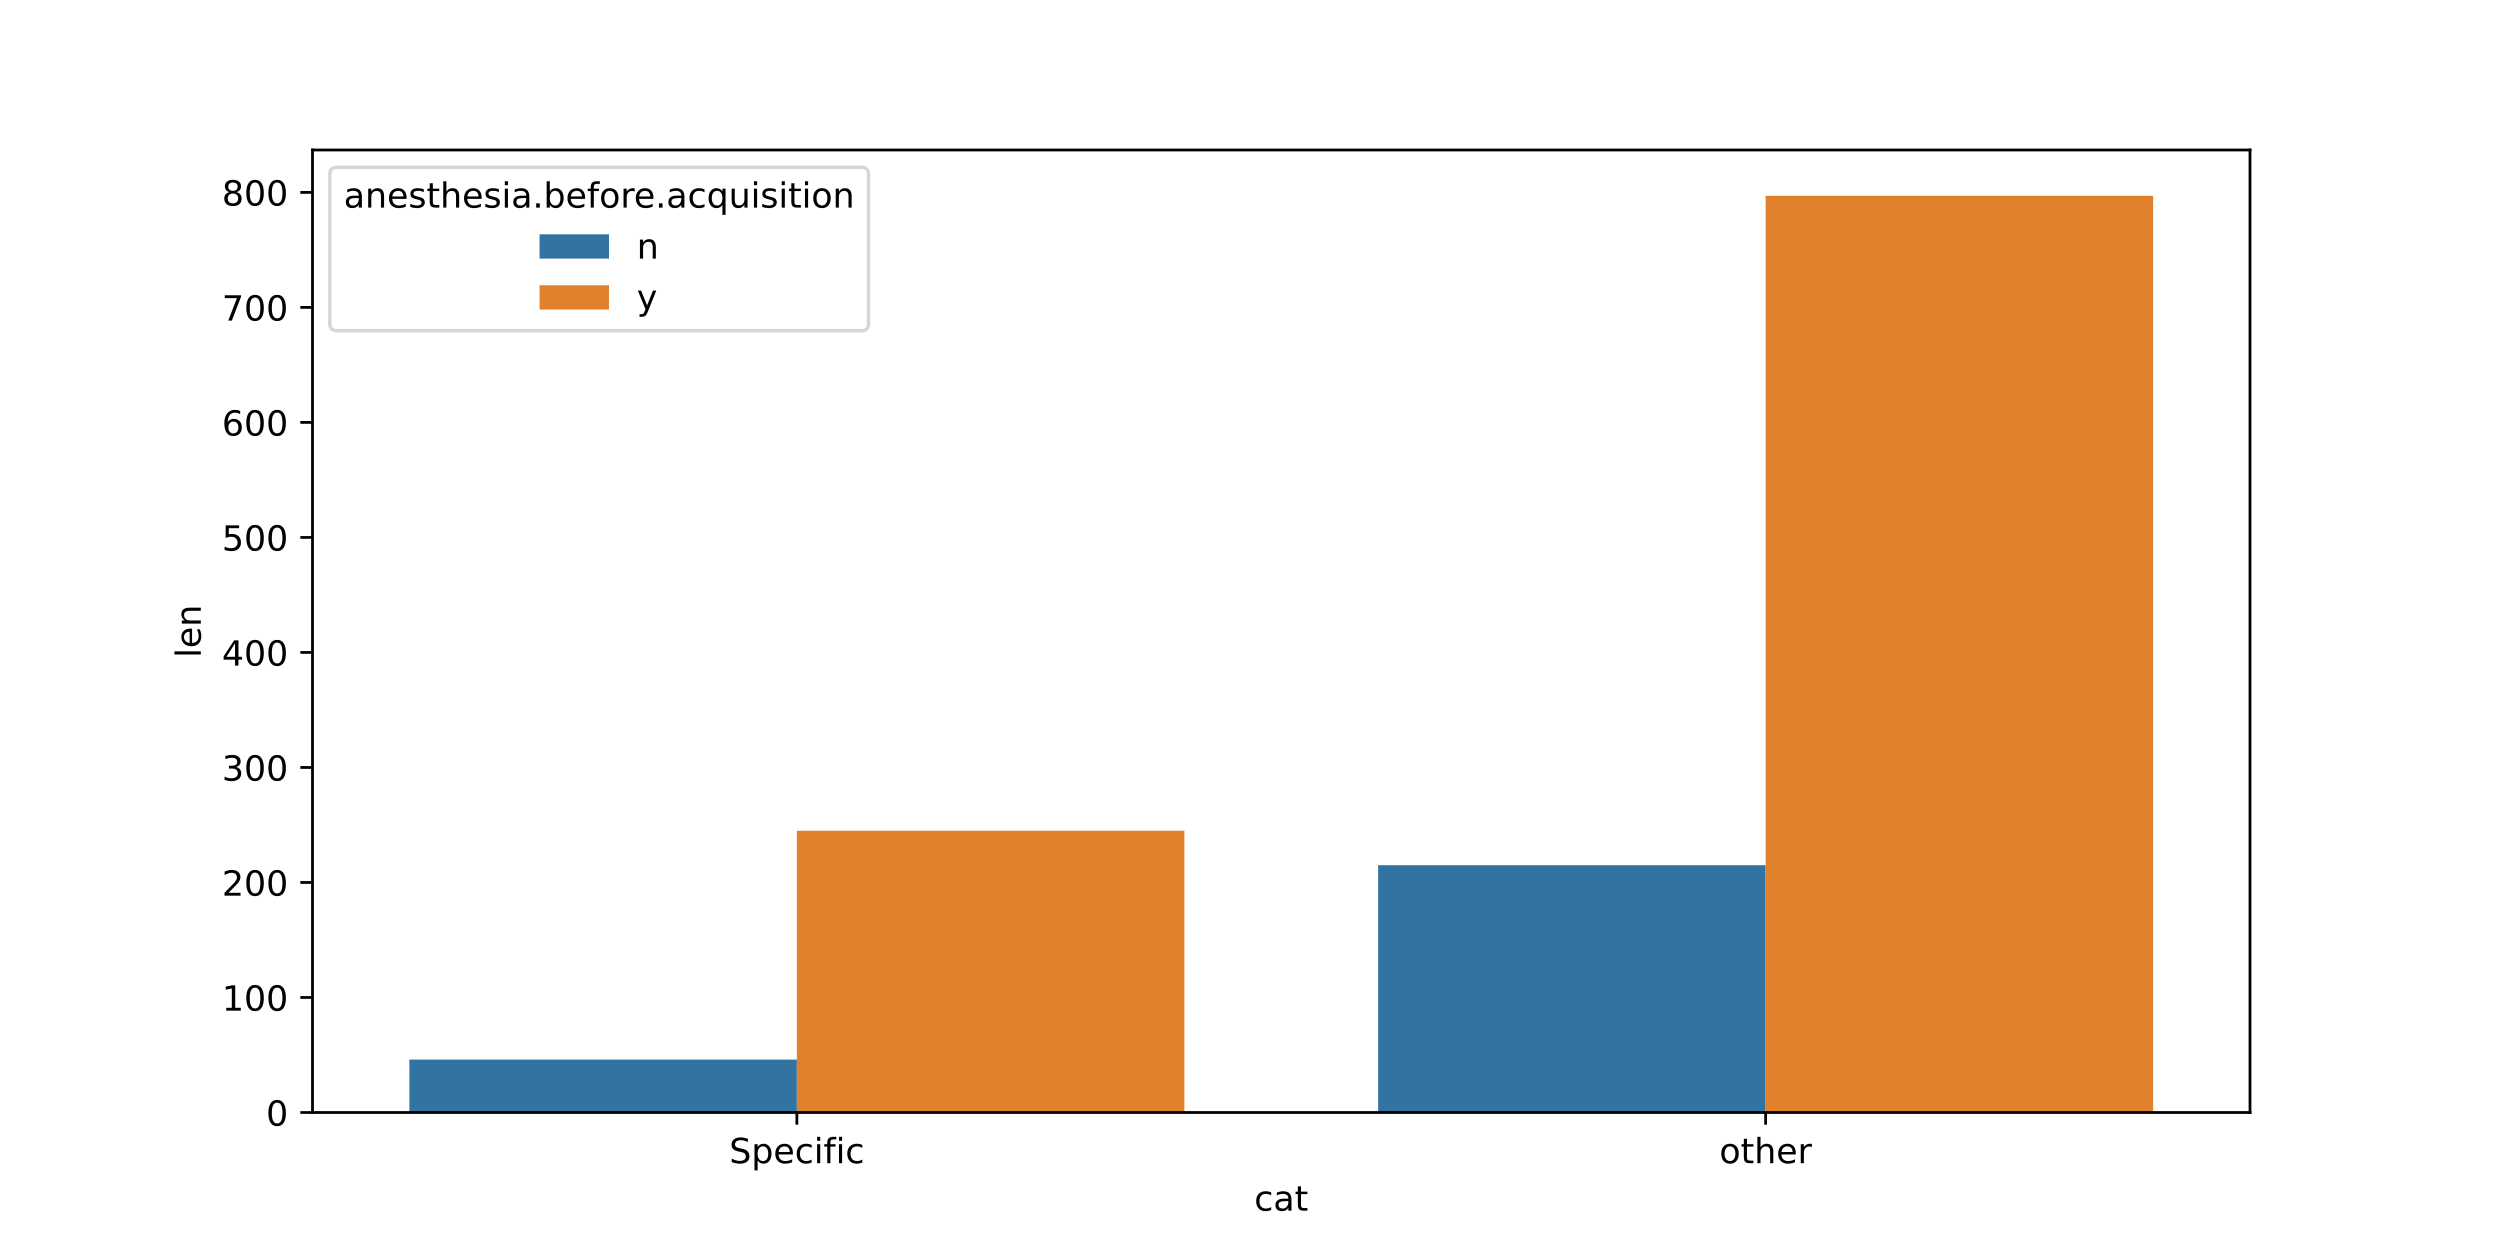
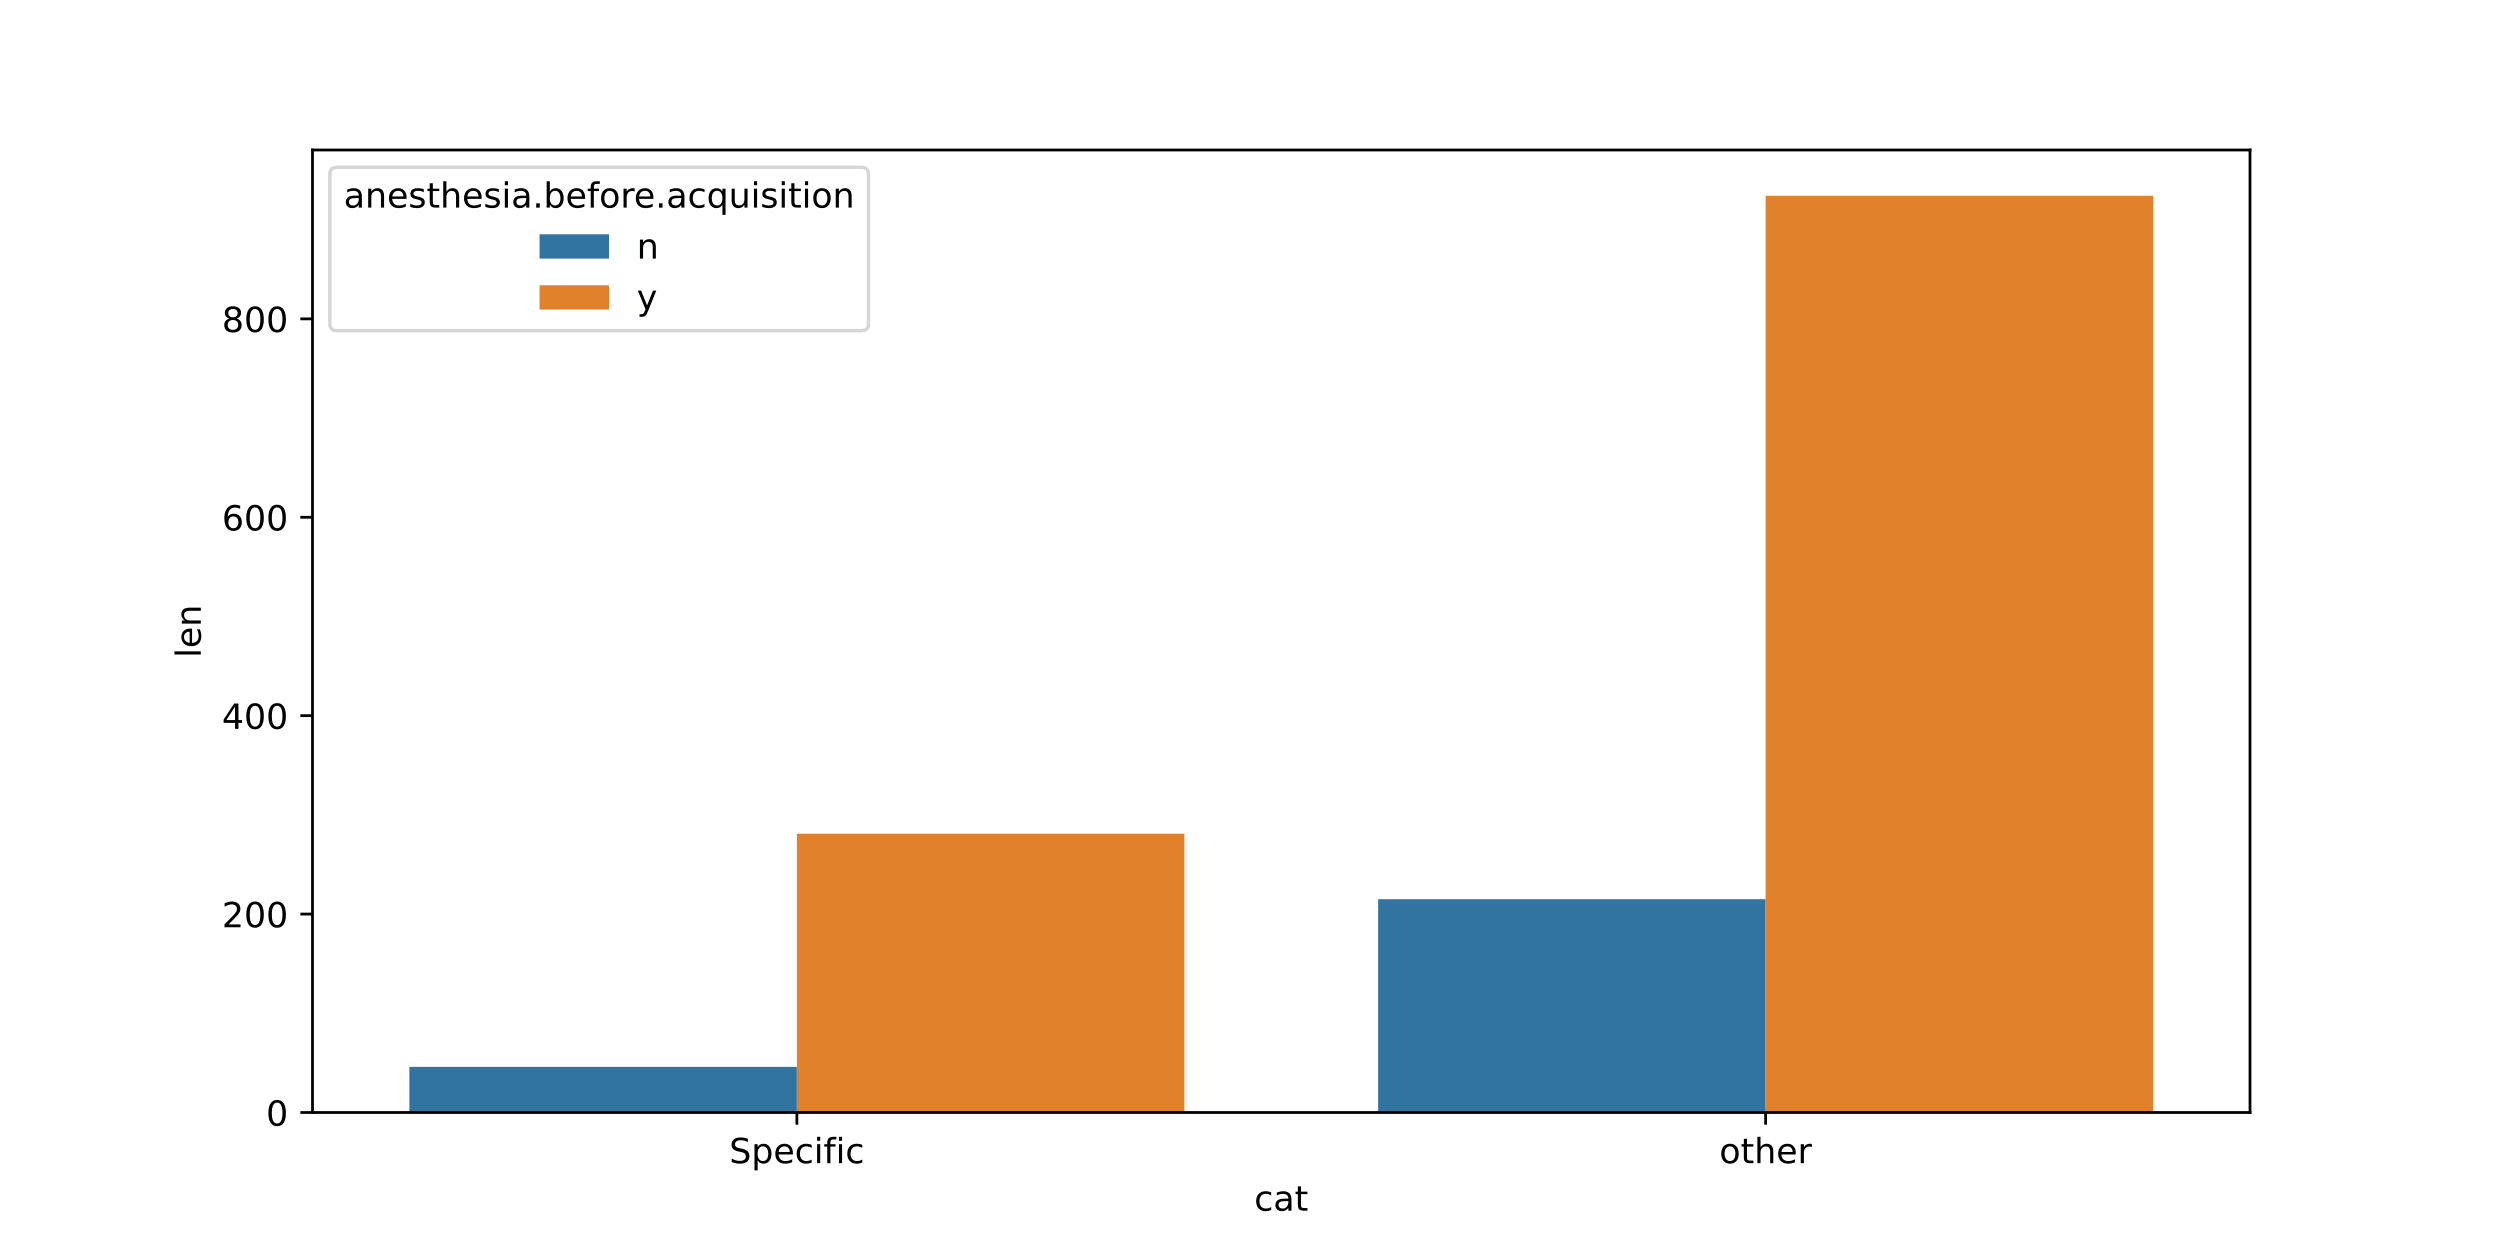
<svg xmlns="http://www.w3.org/2000/svg" xmlns:xlink="http://www.w3.org/1999/xlink" width="720pt" height="360pt" viewBox="0 0 720 360" version="1.1">
  <defs>
    <style type="text/css">*{stroke-linejoin: round; stroke-linecap: butt}</style>
  </defs>
  <g id="figure_1">
    <g id="patch_1">
      <path d="M 0 360  L 720 360  L 720 0  L 0 0  z " style="fill: #ffffff" />
    </g>
    <g id="axes_1">
      <g id="patch_2">
        <path d="M 90 320.4  L 648 320.4  L 648 43.2  L 90 43.2  z " style="fill: #ffffff" />
      </g>
      <g id="patch_3">
-         <path d="M 117.9 320.4  L 229.5 320.4  L 229.5 305.163  L 117.9 305.163  z " clip-path="url(#pf6d4601404)" style="fill: #3274a1" />
+         <path d="M 117.9 320.4  L 229.5 320.4  L 229.5 307.257  L 117.9 307.257  z " clip-path="url(#p7938cf33bb)" style="fill: #3274a1" />
      </g>
      <g id="patch_4">
-         <path d="M 396.9 320.4  L 508.5 320.4  L 508.5 249.183  L 396.9 249.183  z " clip-path="url(#pf6d4601404)" style="fill: #3274a1" />
+         <path d="M 396.9 320.4  L 508.5 320.4  L 508.5 258.971  L 396.9 258.971  z " clip-path="url(#p7938cf33bb)" style="fill: #3274a1" />
      </g>
      <g id="patch_5">
-         <path d="M 229.5 320.4  L 341.1 320.4  L 341.1 239.246  L 229.5 239.246  z " clip-path="url(#pf6d4601404)" style="fill: #e1812c" />
+         <path d="M 229.5 320.4  L 341.1 320.4  L 341.1 240.114  L 229.5 240.114  z " clip-path="url(#p7938cf33bb)" style="fill: #e1812c" />
      </g>
      <g id="patch_6">
-         <path d="M 508.5 320.4  L 620.1 320.4  L 620.1 56.4  L 508.5 56.4  z " clip-path="url(#pf6d4601404)" style="fill: #e1812c" />
+         <path d="M 508.5 320.4  L 620.1 320.4  L 620.1 56.4  L 508.5 56.4  z " clip-path="url(#p7938cf33bb)" style="fill: #e1812c" />
      </g>
      <g id="patch_7">
-         <path d="M 229.5 320.4  L 229.5 320.4  L 229.5 320.4  L 229.5 320.4  z " clip-path="url(#pf6d4601404)" style="fill: #3274a1" />
+         <path d="M 229.5 320.4  L 229.5 320.4  L 229.5 320.4  L 229.5 320.4  z " clip-path="url(#p7938cf33bb)" style="fill: #3274a1" />
      </g>
      <g id="patch_8">
-         <path d="M 229.5 320.4  L 229.5 320.4  L 229.5 320.4  L 229.5 320.4  z " clip-path="url(#pf6d4601404)" style="fill: #e1812c" />
+         <path d="M 229.5 320.4  L 229.5 320.4  L 229.5 320.4  L 229.5 320.4  z " clip-path="url(#p7938cf33bb)" style="fill: #e1812c" />
      </g>
      <g id="matplotlib.axis_1">
        <g id="xtick_1">
          <g id="line2d_1">
            <defs>
-               <path id="m22f6f69da4" d="M 0 0  L 0 3.5  " style="stroke: #000000; stroke-width: 0.8" />
-             </defs>
-             <g>
-               <use xlink:href="#m22f6f69da4" x="229.5" y="320.4" style="stroke: #000000; stroke-width: 0.8" />
+               <path id="me768aab9b3" d="M 0 0  L 0 3.5  " style="stroke: #000000; stroke-width: 0.8" />
+             </defs>
+             <g>
+               <use xlink:href="#me768aab9b3" x="229.5" y="320.4" style="stroke: #000000; stroke-width: 0.8" />
            </g>
          </g>
          <g id="text_1">
            <g transform="translate(210.0383 334.9984) scale(0.1 -0.1)">
              <defs>
                <path id="DejaVuSans-53" d="M 3425 4513  L 3425 3897  Q 3066 4069 2747 4153  Q 2428 4238 2131 4238  Q 1616 4238 1336 4038  Q 1056 3838 1056 3469  Q 1056 3159 1242 3001  Q 1428 2844 1947 2747  L 2328 2669  Q 3034 2534 3370 2195  Q 3706 1856 3706 1288  Q 3706 609 3251 259  Q 2797 -91 1919 -91  Q 1588 -91 1214 -16  Q 841 59 441 206  L 441 856  Q 825 641 1194 531  Q 1563 422 1919 422  Q 2459 422 2753 634  Q 3047 847 3047 1241  Q 3047 1584 2836 1778  Q 2625 1972 2144 2069  L 1759 2144  Q 1053 2284 737 2584  Q 422 2884 422 3419  Q 422 4038 858 4394  Q 1294 4750 2059 4750  Q 2388 4750 2728 4690  Q 3069 4631 3425 4513  z " transform="scale(0.015625)" />
                <path id="DejaVuSans-70" d="M 1159 525  L 1159 -1331  L 581 -1331  L 581 3500  L 1159 3500  L 1159 2969  Q 1341 3281 1617 3432  Q 1894 3584 2278 3584  Q 2916 3584 3314 3078  Q 3713 2572 3713 1747  Q 3713 922 3314 415  Q 2916 -91 2278 -91  Q 1894 -91 1617 61  Q 1341 213 1159 525  z M 3116 1747  Q 3116 2381 2855 2742  Q 2594 3103 2138 3103  Q 1681 3103 1420 2742  Q 1159 2381 1159 1747  Q 1159 1113 1420 752  Q 1681 391 2138 391  Q 2594 391 2855 752  Q 3116 1113 3116 1747  z " transform="scale(0.015625)" />
                <path id="DejaVuSans-65" d="M 3597 1894  L 3597 1613  L 953 1613  Q 991 1019 1311 708  Q 1631 397 2203 397  Q 2534 397 2845 478  Q 3156 559 3463 722  L 3463 178  Q 3153 47 2828 -22  Q 2503 -91 2169 -91  Q 1331 -91 842 396  Q 353 884 353 1716  Q 353 2575 817 3079  Q 1281 3584 2069 3584  Q 2775 3584 3186 3129  Q 3597 2675 3597 1894  z M 3022 2063  Q 3016 2534 2758 2815  Q 2500 3097 2075 3097  Q 1594 3097 1305 2825  Q 1016 2553 972 2059  L 3022 2063  z " transform="scale(0.015625)" />
                <path id="DejaVuSans-63" d="M 3122 3366  L 3122 2828  Q 2878 2963 2633 3030  Q 2388 3097 2138 3097  Q 1578 3097 1268 2742  Q 959 2388 959 1747  Q 959 1106 1268 751  Q 1578 397 2138 397  Q 2388 397 2633 464  Q 2878 531 3122 666  L 3122 134  Q 2881 22 2623 -34  Q 2366 -91 2075 -91  Q 1284 -91 818 406  Q 353 903 353 1747  Q 353 2603 823 3093  Q 1294 3584 2113 3584  Q 2378 3584 2631 3529  Q 2884 3475 3122 3366  z " transform="scale(0.015625)" />
                <path id="DejaVuSans-69" d="M 603 3500  L 1178 3500  L 1178 0  L 603 0  L 603 3500  z M 603 4863  L 1178 4863  L 1178 4134  L 603 4134  L 603 4863  z " transform="scale(0.015625)" />
                <path id="DejaVuSans-66" d="M 2375 4863  L 2375 4384  L 1825 4384  Q 1516 4384 1395 4259  Q 1275 4134 1275 3809  L 1275 3500  L 2222 3500  L 2222 3053  L 1275 3053  L 1275 0  L 697 0  L 697 3053  L 147 3053  L 147 3500  L 697 3500  L 697 3744  Q 697 4328 969 4595  Q 1241 4863 1831 4863  L 2375 4863  z " transform="scale(0.015625)" />
              </defs>
              <use xlink:href="#DejaVuSans-53" />
              <use xlink:href="#DejaVuSans-70" transform="translate(63.47656 0)" />
              <use xlink:href="#DejaVuSans-65" transform="translate(126.9531 0)" />
              <use xlink:href="#DejaVuSans-63" transform="translate(188.4766 0)" />
              <use xlink:href="#DejaVuSans-69" transform="translate(243.457 0)" />
              <use xlink:href="#DejaVuSans-66" transform="translate(271.2402 0)" />
              <use xlink:href="#DejaVuSans-69" transform="translate(306.4453 0)" />
              <use xlink:href="#DejaVuSans-63" transform="translate(334.2285 0)" />
            </g>
          </g>
        </g>
        <g id="xtick_2">
          <g id="line2d_2">
            <g>
-               <use xlink:href="#m22f6f69da4" x="508.5" y="320.4" style="stroke: #000000; stroke-width: 0.8" />
+               <use xlink:href="#me768aab9b3" x="508.5" y="320.4" style="stroke: #000000; stroke-width: 0.8" />
            </g>
          </g>
          <g id="text_2">
            <g transform="translate(495.1797 334.9984) scale(0.1 -0.1)">
              <defs>
                <path id="DejaVuSans-6f" d="M 1959 3097  Q 1497 3097 1228 2736  Q 959 2375 959 1747  Q 959 1119 1226 758  Q 1494 397 1959 397  Q 2419 397 2687 759  Q 2956 1122 2956 1747  Q 2956 2369 2687 2733  Q 2419 3097 1959 3097  z M 1959 3584  Q 2709 3584 3137 3096  Q 3566 2609 3566 1747  Q 3566 888 3137 398  Q 2709 -91 1959 -91  Q 1206 -91 779 398  Q 353 888 353 1747  Q 353 2609 779 3096  Q 1206 3584 1959 3584  z " transform="scale(0.015625)" />
                <path id="DejaVuSans-74" d="M 1172 4494  L 1172 3500  L 2356 3500  L 2356 3053  L 1172 3053  L 1172 1153  Q 1172 725 1289 603  Q 1406 481 1766 481  L 2356 481  L 2356 0  L 1766 0  Q 1100 0 847 248  Q 594 497 594 1153  L 594 3053  L 172 3053  L 172 3500  L 594 3500  L 594 4494  L 1172 4494  z " transform="scale(0.015625)" />
                <path id="DejaVuSans-68" d="M 3513 2113  L 3513 0  L 2938 0  L 2938 2094  Q 2938 2591 2744 2837  Q 2550 3084 2163 3084  Q 1697 3084 1428 2787  Q 1159 2491 1159 1978  L 1159 0  L 581 0  L 581 4863  L 1159 4863  L 1159 2956  Q 1366 3272 1645 3428  Q 1925 3584 2291 3584  Q 2894 3584 3203 3211  Q 3513 2838 3513 2113  z " transform="scale(0.015625)" />
                <path id="DejaVuSans-72" d="M 2631 2963  Q 2534 3019 2420 3045  Q 2306 3072 2169 3072  Q 1681 3072 1420 2755  Q 1159 2438 1159 1844  L 1159 0  L 581 0  L 581 3500  L 1159 3500  L 1159 2956  Q 1341 3275 1631 3429  Q 1922 3584 2338 3584  Q 2397 3584 2469 3576  Q 2541 3569 2628 3553  L 2631 2963  z " transform="scale(0.015625)" />
              </defs>
              <use xlink:href="#DejaVuSans-6f" />
              <use xlink:href="#DejaVuSans-74" transform="translate(61.18164 0)" />
              <use xlink:href="#DejaVuSans-68" transform="translate(100.3906 0)" />
              <use xlink:href="#DejaVuSans-65" transform="translate(163.7695 0)" />
              <use xlink:href="#DejaVuSans-72" transform="translate(225.293 0)" />
            </g>
          </g>
        </g>
        <g id="text_3">
          <g transform="translate(361.2266 348.6766) scale(0.1 -0.1)">
            <defs>
              <path id="DejaVuSans-61" d="M 2194 1759  Q 1497 1759 1228 1600  Q 959 1441 959 1056  Q 959 750 1161 570  Q 1363 391 1709 391  Q 2188 391 2477 730  Q 2766 1069 2766 1631  L 2766 1759  L 2194 1759  z M 3341 1997  L 3341 0  L 2766 0  L 2766 531  Q 2569 213 2275 61  Q 1981 -91 1556 -91  Q 1019 -91 701 211  Q 384 513 384 1019  Q 384 1609 779 1909  Q 1175 2209 1959 2209  L 2766 2209  L 2766 2266  Q 2766 2663 2505 2880  Q 2244 3097 1772 3097  Q 1472 3097 1187 3025  Q 903 2953 641 2809  L 641 3341  Q 956 3463 1253 3523  Q 1550 3584 1831 3584  Q 2591 3584 2966 3190  Q 3341 2797 3341 1997  z " transform="scale(0.015625)" />
            </defs>
            <use xlink:href="#DejaVuSans-63" />
            <use xlink:href="#DejaVuSans-61" transform="translate(54.98047 0)" />
            <use xlink:href="#DejaVuSans-74" transform="translate(116.2598 0)" />
          </g>
        </g>
      </g>
      <g id="matplotlib.axis_2">
        <g id="ytick_1">
          <g id="line2d_3">
            <defs>
-               <path id="m4b4b2f0c80" d="M 0 0  L -3.5 0  " style="stroke: #000000; stroke-width: 0.8" />
-             </defs>
-             <g>
-               <use xlink:href="#m4b4b2f0c80" x="90" y="320.4" style="stroke: #000000; stroke-width: 0.8" />
+               <path id="m149a100a00" d="M 0 0  L -3.5 0  " style="stroke: #000000; stroke-width: 0.8" />
+             </defs>
+             <g>
+               <use xlink:href="#m149a100a00" x="90" y="320.4" style="stroke: #000000; stroke-width: 0.8" />
            </g>
          </g>
          <g id="text_4">
            <g transform="translate(76.6375 324.1992) scale(0.1 -0.1)">
              <defs>
                <path id="DejaVuSans-30" d="M 2034 4250  Q 1547 4250 1301 3770  Q 1056 3291 1056 2328  Q 1056 1369 1301 889  Q 1547 409 2034 409  Q 2525 409 2770 889  Q 3016 1369 3016 2328  Q 3016 3291 2770 3770  Q 2525 4250 2034 4250  z M 2034 4750  Q 2819 4750 3233 4129  Q 3647 3509 3647 2328  Q 3647 1150 3233 529  Q 2819 -91 2034 -91  Q 1250 -91 836 529  Q 422 1150 422 2328  Q 422 3509 836 4129  Q 1250 4750 2034 4750  z " transform="scale(0.015625)" />
              </defs>
              <use xlink:href="#DejaVuSans-30" />
            </g>
          </g>
        </g>
        <g id="ytick_2">
          <g id="line2d_4">
            <g>
-               <use xlink:href="#m4b4b2f0c80" x="90" y="287.276" style="stroke: #000000; stroke-width: 0.8" />
+               <use xlink:href="#m149a100a00" x="90" y="263.257" style="stroke: #000000; stroke-width: 0.8" />
            </g>
          </g>
          <g id="text_5">
-             <g transform="translate(63.9125 291.075) scale(0.1 -0.1)">
-               <defs>
-                 <path id="DejaVuSans-31" d="M 794 531  L 1825 531  L 1825 4091  L 703 3866  L 703 4441  L 1819 4666  L 2450 4666  L 2450 531  L 3481 531  L 3481 0  L 794 0  L 794 531  z " transform="scale(0.015625)" />
-               </defs>
-               <use xlink:href="#DejaVuSans-31" />
+             <g transform="translate(63.9125 267.0564) scale(0.1 -0.1)">
+               <defs>
+                 <path id="DejaVuSans-32" d="M 1228 531  L 3431 531  L 3431 0  L 469 0  L 469 531  Q 828 903 1448 1529  Q 2069 2156 2228 2338  Q 2531 2678 2651 2914  Q 2772 3150 2772 3378  Q 2772 3750 2511 3984  Q 2250 4219 1831 4219  Q 1534 4219 1204 4116  Q 875 4013 500 3803  L 500 4441  Q 881 4594 1212 4672  Q 1544 4750 1819 4750  Q 2544 4750 2975 4387  Q 3406 4025 3406 3419  Q 3406 3131 3298 2873  Q 3191 2616 2906 2266  Q 2828 2175 2409 1742  Q 1991 1309 1228 531  z " transform="scale(0.015625)" />
+               </defs>
+               <use xlink:href="#DejaVuSans-32" />
              <use xlink:href="#DejaVuSans-30" transform="translate(63.62305 0)" />
              <use xlink:href="#DejaVuSans-30" transform="translate(127.2461 0)" />
            </g>
          </g>
        </g>
        <g id="ytick_3">
          <g id="line2d_5">
            <g>
-               <use xlink:href="#m4b4b2f0c80" x="90" y="254.152" style="stroke: #000000; stroke-width: 0.8" />
+               <use xlink:href="#m149a100a00" x="90" y="206.114" style="stroke: #000000; stroke-width: 0.8" />
            </g>
          </g>
          <g id="text_6">
-             <g transform="translate(63.9125 257.9508) scale(0.1 -0.1)">
-               <defs>
-                 <path id="DejaVuSans-32" d="M 1228 531  L 3431 531  L 3431 0  L 469 0  L 469 531  Q 828 903 1448 1529  Q 2069 2156 2228 2338  Q 2531 2678 2651 2914  Q 2772 3150 2772 3378  Q 2772 3750 2511 3984  Q 2250 4219 1831 4219  Q 1534 4219 1204 4116  Q 875 4013 500 3803  L 500 4441  Q 881 4594 1212 4672  Q 1544 4750 1819 4750  Q 2544 4750 2975 4387  Q 3406 4025 3406 3419  Q 3406 3131 3298 2873  Q 3191 2616 2906 2266  Q 2828 2175 2409 1742  Q 1991 1309 1228 531  z " transform="scale(0.015625)" />
-               </defs>
-               <use xlink:href="#DejaVuSans-32" />
+             <g transform="translate(63.9125 209.9135) scale(0.1 -0.1)">
+               <defs>
+                 <path id="DejaVuSans-34" d="M 2419 4116  L 825 1625  L 2419 1625  L 2419 4116  z M 2253 4666  L 3047 4666  L 3047 1625  L 3713 1625  L 3713 1100  L 3047 1100  L 3047 0  L 2419 0  L 2419 1100  L 313 1100  L 313 1709  L 2253 4666  z " transform="scale(0.015625)" />
+               </defs>
+               <use xlink:href="#DejaVuSans-34" />
              <use xlink:href="#DejaVuSans-30" transform="translate(63.62305 0)" />
              <use xlink:href="#DejaVuSans-30" transform="translate(127.2461 0)" />
            </g>
          </g>
        </g>
        <g id="ytick_4">
          <g id="line2d_6">
            <g>
-               <use xlink:href="#m4b4b2f0c80" x="90" y="221.027" style="stroke: #000000; stroke-width: 0.8" />
+               <use xlink:href="#m149a100a00" x="90" y="148.971" style="stroke: #000000; stroke-width: 0.8" />
            </g>
          </g>
          <g id="text_7">
-             <g transform="translate(63.9125 224.8266) scale(0.1 -0.1)">
-               <defs>
-                 <path id="DejaVuSans-33" d="M 2597 2516  Q 3050 2419 3304 2112  Q 3559 1806 3559 1356  Q 3559 666 3084 287  Q 2609 -91 1734 -91  Q 1441 -91 1130 -33  Q 819 25 488 141  L 488 750  Q 750 597 1062 519  Q 1375 441 1716 441  Q 2309 441 2620 675  Q 2931 909 2931 1356  Q 2931 1769 2642 2001  Q 2353 2234 1838 2234  L 1294 2234  L 1294 2753  L 1863 2753  Q 2328 2753 2575 2939  Q 2822 3125 2822 3475  Q 2822 3834 2567 4026  Q 2313 4219 1838 4219  Q 1578 4219 1281 4162  Q 984 4106 628 3988  L 628 4550  Q 988 4650 1302 4700  Q 1616 4750 1894 4750  Q 2613 4750 3031 4423  Q 3450 4097 3450 3541  Q 3450 3153 3228 2886  Q 3006 2619 2597 2516  z " transform="scale(0.015625)" />
-               </defs>
-               <use xlink:href="#DejaVuSans-33" />
+             <g transform="translate(63.9125 152.7706) scale(0.1 -0.1)">
+               <defs>
+                 <path id="DejaVuSans-36" d="M 2113 2584  Q 1688 2584 1439 2293  Q 1191 2003 1191 1497  Q 1191 994 1439 701  Q 1688 409 2113 409  Q 2538 409 2786 701  Q 3034 994 3034 1497  Q 3034 2003 2786 2293  Q 2538 2584 2113 2584  z M 3366 4563  L 3366 3988  Q 3128 4100 2886 4159  Q 2644 4219 2406 4219  Q 1781 4219 1451 3797  Q 1122 3375 1075 2522  Q 1259 2794 1537 2939  Q 1816 3084 2150 3084  Q 2853 3084 3261 2657  Q 3669 2231 3669 1497  Q 3669 778 3244 343  Q 2819 -91 2113 -91  Q 1303 -91 875 529  Q 447 1150 447 2328  Q 447 3434 972 4092  Q 1497 4750 2381 4750  Q 2619 4750 2861 4703  Q 3103 4656 3366 4563  z " transform="scale(0.015625)" />
+               </defs>
+               <use xlink:href="#DejaVuSans-36" />
              <use xlink:href="#DejaVuSans-30" transform="translate(63.62305 0)" />
              <use xlink:href="#DejaVuSans-30" transform="translate(127.2461 0)" />
            </g>
          </g>
        </g>
        <g id="ytick_5">
          <g id="line2d_7">
            <g>
-               <use xlink:href="#m4b4b2f0c80" x="90" y="187.903" style="stroke: #000000; stroke-width: 0.8" />
+               <use xlink:href="#m149a100a00" x="90" y="91.829" style="stroke: #000000; stroke-width: 0.8" />
            </g>
          </g>
          <g id="text_8">
-             <g transform="translate(63.9125 191.7024) scale(0.1 -0.1)">
-               <defs>
-                 <path id="DejaVuSans-34" d="M 2419 4116  L 825 1625  L 2419 1625  L 2419 4116  z M 2253 4666  L 3047 4666  L 3047 1625  L 3713 1625  L 3713 1100  L 3047 1100  L 3047 0  L 2419 0  L 2419 1100  L 313 1100  L 313 1709  L 2253 4666  z " transform="scale(0.015625)" />
-               </defs>
-               <use xlink:href="#DejaVuSans-34" />
-               <use xlink:href="#DejaVuSans-30" transform="translate(63.62305 0)" />
-               <use xlink:href="#DejaVuSans-30" transform="translate(127.2461 0)" />
-             </g>
-           </g>
-         </g>
-         <g id="ytick_6">
-           <g id="line2d_8">
-             <g>
-               <use xlink:href="#m4b4b2f0c80" x="90" y="154.779" style="stroke: #000000; stroke-width: 0.8" />
-             </g>
-           </g>
-           <g id="text_9">
-             <g transform="translate(63.9125 158.5781) scale(0.1 -0.1)">
-               <defs>
-                 <path id="DejaVuSans-35" d="M 691 4666  L 3169 4666  L 3169 4134  L 1269 4134  L 1269 2991  Q 1406 3038 1543 3061  Q 1681 3084 1819 3084  Q 2600 3084 3056 2656  Q 3513 2228 3513 1497  Q 3513 744 3044 326  Q 2575 -91 1722 -91  Q 1428 -91 1123 -41  Q 819 9 494 109  L 494 744  Q 775 591 1075 516  Q 1375 441 1709 441  Q 2250 441 2565 725  Q 2881 1009 2881 1497  Q 2881 1984 2565 2268  Q 2250 2553 1709 2553  Q 1456 2553 1204 2497  Q 953 2441 691 2322  L 691 4666  z " transform="scale(0.015625)" />
-               </defs>
-               <use xlink:href="#DejaVuSans-35" />
-               <use xlink:href="#DejaVuSans-30" transform="translate(63.62305 0)" />
-               <use xlink:href="#DejaVuSans-30" transform="translate(127.2461 0)" />
-             </g>
-           </g>
-         </g>
-         <g id="ytick_7">
-           <g id="line2d_9">
-             <g>
-               <use xlink:href="#m4b4b2f0c80" x="90" y="121.655" style="stroke: #000000; stroke-width: 0.8" />
-             </g>
-           </g>
-           <g id="text_10">
-             <g transform="translate(63.9125 125.4539) scale(0.1 -0.1)">
-               <defs>
-                 <path id="DejaVuSans-36" d="M 2113 2584  Q 1688 2584 1439 2293  Q 1191 2003 1191 1497  Q 1191 994 1439 701  Q 1688 409 2113 409  Q 2538 409 2786 701  Q 3034 994 3034 1497  Q 3034 2003 2786 2293  Q 2538 2584 2113 2584  z M 3366 4563  L 3366 3988  Q 3128 4100 2886 4159  Q 2644 4219 2406 4219  Q 1781 4219 1451 3797  Q 1122 3375 1075 2522  Q 1259 2794 1537 2939  Q 1816 3084 2150 3084  Q 2853 3084 3261 2657  Q 3669 2231 3669 1497  Q 3669 778 3244 343  Q 2819 -91 2113 -91  Q 1303 -91 875 529  Q 447 1150 447 2328  Q 447 3434 972 4092  Q 1497 4750 2381 4750  Q 2619 4750 2861 4703  Q 3103 4656 3366 4563  z " transform="scale(0.015625)" />
-               </defs>
-               <use xlink:href="#DejaVuSans-36" />
-               <use xlink:href="#DejaVuSans-30" transform="translate(63.62305 0)" />
-               <use xlink:href="#DejaVuSans-30" transform="translate(127.2461 0)" />
-             </g>
-           </g>
-         </g>
-         <g id="ytick_8">
-           <g id="line2d_10">
-             <g>
-               <use xlink:href="#m4b4b2f0c80" x="90" y="88.53" style="stroke: #000000; stroke-width: 0.8" />
-             </g>
-           </g>
-           <g id="text_11">
-             <g transform="translate(63.9125 92.32971) scale(0.1 -0.1)">
-               <defs>
-                 <path id="DejaVuSans-37" d="M 525 4666  L 3525 4666  L 3525 4397  L 1831 0  L 1172 0  L 2766 4134  L 525 4134  L 525 4666  z " transform="scale(0.015625)" />
-               </defs>
-               <use xlink:href="#DejaVuSans-37" />
-               <use xlink:href="#DejaVuSans-30" transform="translate(63.62305 0)" />
-               <use xlink:href="#DejaVuSans-30" transform="translate(127.2461 0)" />
-             </g>
-           </g>
-         </g>
-         <g id="ytick_9">
-           <g id="line2d_11">
-             <g>
-               <use xlink:href="#m4b4b2f0c80" x="90" y="55.406" style="stroke: #000000; stroke-width: 0.8" />
-             </g>
-           </g>
-           <g id="text_12">
-             <g transform="translate(63.9125 59.20549) scale(0.1 -0.1)">
+             <g transform="translate(63.9125 95.62779) scale(0.1 -0.1)">
              <defs>
                <path id="DejaVuSans-38" d="M 2034 2216  Q 1584 2216 1326 1975  Q 1069 1734 1069 1313  Q 1069 891 1326 650  Q 1584 409 2034 409  Q 2484 409 2743 651  Q 3003 894 3003 1313  Q 3003 1734 2745 1975  Q 2488 2216 2034 2216  z M 1403 2484  Q 997 2584 770 2862  Q 544 3141 544 3541  Q 544 4100 942 4425  Q 1341 4750 2034 4750  Q 2731 4750 3128 4425  Q 3525 4100 3525 3541  Q 3525 3141 3298 2862  Q 3072 2584 2669 2484  Q 3125 2378 3379 2068  Q 3634 1759 3634 1313  Q 3634 634 3220 271  Q 2806 -91 2034 -91  Q 1263 -91 848 271  Q 434 634 434 1313  Q 434 1759 690 2068  Q 947 2378 1403 2484  z M 1172 3481  Q 1172 3119 1398 2916  Q 1625 2713 2034 2713  Q 2441 2713 2670 2916  Q 2900 3119 2900 3481  Q 2900 3844 2670 4047  Q 2441 4250 2034 4250  Q 1625 4250 1398 4047  Q 1172 3844 1172 3481  z " transform="scale(0.015625)" />
              </defs>
              <use xlink:href="#DejaVuSans-38" />
              <use xlink:href="#DejaVuSans-30" transform="translate(63.62305 0)" />
              <use xlink:href="#DejaVuSans-30" transform="translate(127.2461 0)" />
            </g>
          </g>
        </g>
-         <g id="text_13">
+         <g id="text_9">
          <g transform="translate(57.83281 189.4344) rotate(-90) scale(0.1 -0.1)">
            <defs>
              <path id="DejaVuSans-6c" d="M 603 4863  L 1178 4863  L 1178 0  L 603 0  L 603 4863  z " transform="scale(0.015625)" />
              <path id="DejaVuSans-6e" d="M 3513 2113  L 3513 0  L 2938 0  L 2938 2094  Q 2938 2591 2744 2837  Q 2550 3084 2163 3084  Q 1697 3084 1428 2787  Q 1159 2491 1159 1978  L 1159 0  L 581 0  L 581 3500  L 1159 3500  L 1159 2956  Q 1366 3272 1645 3428  Q 1925 3584 2291 3584  Q 2894 3584 3203 3211  Q 3513 2838 3513 2113  z " transform="scale(0.015625)" />
            </defs>
            <use xlink:href="#DejaVuSans-6c" />
            <use xlink:href="#DejaVuSans-65" transform="translate(27.7832 0)" />
            <use xlink:href="#DejaVuSans-6e" transform="translate(89.30664 0)" />
          </g>
        </g>
      </g>
-       <g id="line2d_12">
-         <path clip-path="url(#pf6d4601404)" style="fill: none; stroke: #424242; stroke-width: 2.25; stroke-linecap: square" />
-       </g>
-       <g id="line2d_13">
-         <path clip-path="url(#pf6d4601404)" style="fill: none; stroke: #424242; stroke-width: 2.25; stroke-linecap: square" />
-       </g>
-       <g id="line2d_14">
-         <path clip-path="url(#pf6d4601404)" style="fill: none; stroke: #424242; stroke-width: 2.25; stroke-linecap: square" />
-       </g>
-       <g id="line2d_15">
-         <path clip-path="url(#pf6d4601404)" style="fill: none; stroke: #424242; stroke-width: 2.25; stroke-linecap: square" />
+       <g id="line2d_8">
+         <path clip-path="url(#p7938cf33bb)" style="fill: none; stroke: #424242; stroke-width: 2.25; stroke-linecap: square" />
+       </g>
+       <g id="line2d_9">
+         <path clip-path="url(#p7938cf33bb)" style="fill: none; stroke: #424242; stroke-width: 2.25; stroke-linecap: square" />
+       </g>
+       <g id="line2d_10">
+         <path clip-path="url(#p7938cf33bb)" style="fill: none; stroke: #424242; stroke-width: 2.25; stroke-linecap: square" />
+       </g>
+       <g id="line2d_11">
+         <path clip-path="url(#p7938cf33bb)" style="fill: none; stroke: #424242; stroke-width: 2.25; stroke-linecap: square" />
      </g>
      <g id="patch_9">
        <path d="M 90 320.4  L 90 43.2  " style="fill: none; stroke: #000000; stroke-width: 0.8; stroke-linejoin: miter; stroke-linecap: square" />
      </g>
      <g id="patch_10">
        <path d="M 648 320.4  L 648 43.2  " style="fill: none; stroke: #000000; stroke-width: 0.8; stroke-linejoin: miter; stroke-linecap: square" />
      </g>
      <g id="patch_11">
        <path d="M 90 320.4  L 648 320.4  " style="fill: none; stroke: #000000; stroke-width: 0.8; stroke-linejoin: miter; stroke-linecap: square" />
      </g>
      <g id="patch_12">
        <path d="M 90 43.2  L 648 43.2  " style="fill: none; stroke: #000000; stroke-width: 0.8; stroke-linejoin: miter; stroke-linecap: square" />
      </g>
      <g id="legend_1">
        <g id="patch_13">
          <path d="M 97 95.234  L 248.123 95.234  Q 250.123 95.234 250.123 93.234  L 250.123 50.2  Q 250.123 48.2 248.123 48.2  L 97 48.2  Q 95 48.2 95 50.2  L 95 93.234  Q 95 95.234 97 95.234  z " style="fill: #ffffff; opacity: 0.8; stroke: #cccccc; stroke-linejoin: miter" />
        </g>
-         <g id="text_14">
+         <g id="text_10">
          <g transform="translate(99 59.79844) scale(0.1 -0.1)">
            <defs>
              <path id="DejaVuSans-73" d="M 2834 3397  L 2834 2853  Q 2591 2978 2328 3040  Q 2066 3103 1784 3103  Q 1356 3103 1142 2972  Q 928 2841 928 2578  Q 928 2378 1081 2264  Q 1234 2150 1697 2047  L 1894 2003  Q 2506 1872 2764 1633  Q 3022 1394 3022 966  Q 3022 478 2636 193  Q 2250 -91 1575 -91  Q 1294 -91 989 -36  Q 684 19 347 128  L 347 722  Q 666 556 975 473  Q 1284 391 1588 391  Q 1994 391 2212 530  Q 2431 669 2431 922  Q 2431 1156 2273 1281  Q 2116 1406 1581 1522  L 1381 1569  Q 847 1681 609 1914  Q 372 2147 372 2553  Q 372 3047 722 3315  Q 1072 3584 1716 3584  Q 2034 3584 2315 3537  Q 2597 3491 2834 3397  z " transform="scale(0.015625)" />
              <path id="DejaVuSans-2e" d="M 684 794  L 1344 794  L 1344 0  L 684 0  L 684 794  z " transform="scale(0.015625)" />
              <path id="DejaVuSans-62" d="M 3116 1747  Q 3116 2381 2855 2742  Q 2594 3103 2138 3103  Q 1681 3103 1420 2742  Q 1159 2381 1159 1747  Q 1159 1113 1420 752  Q 1681 391 2138 391  Q 2594 391 2855 752  Q 3116 1113 3116 1747  z M 1159 2969  Q 1341 3281 1617 3432  Q 1894 3584 2278 3584  Q 2916 3584 3314 3078  Q 3713 2572 3713 1747  Q 3713 922 3314 415  Q 2916 -91 2278 -91  Q 1894 -91 1617 61  Q 1341 213 1159 525  L 1159 0  L 581 0  L 581 4863  L 1159 4863  L 1159 2969  z " transform="scale(0.015625)" />
              <path id="DejaVuSans-71" d="M 947 1747  Q 947 1113 1208 752  Q 1469 391 1925 391  Q 2381 391 2643 752  Q 2906 1113 2906 1747  Q 2906 2381 2643 2742  Q 2381 3103 1925 3103  Q 1469 3103 1208 2742  Q 947 2381 947 1747  z M 2906 525  Q 2725 213 2448 61  Q 2172 -91 1784 -91  Q 1150 -91 751 415  Q 353 922 353 1747  Q 353 2572 751 3078  Q 1150 3584 1784 3584  Q 2172 3584 2448 3432  Q 2725 3281 2906 2969  L 2906 3500  L 3481 3500  L 3481 -1331  L 2906 -1331  L 2906 525  z " transform="scale(0.015625)" />
              <path id="DejaVuSans-75" d="M 544 1381  L 544 3500  L 1119 3500  L 1119 1403  Q 1119 906 1312 657  Q 1506 409 1894 409  Q 2359 409 2629 706  Q 2900 1003 2900 1516  L 2900 3500  L 3475 3500  L 3475 0  L 2900 0  L 2900 538  Q 2691 219 2414 64  Q 2138 -91 1772 -91  Q 1169 -91 856 284  Q 544 659 544 1381  z M 1991 3584  L 1991 3584  z " transform="scale(0.015625)" />
            </defs>
            <use xlink:href="#DejaVuSans-61" />
            <use xlink:href="#DejaVuSans-6e" transform="translate(61.2793 0)" />
            <use xlink:href="#DejaVuSans-65" transform="translate(124.6582 0)" />
            <use xlink:href="#DejaVuSans-73" transform="translate(186.1816 0)" />
            <use xlink:href="#DejaVuSans-74" transform="translate(238.2812 0)" />
            <use xlink:href="#DejaVuSans-68" transform="translate(277.4902 0)" />
            <use xlink:href="#DejaVuSans-65" transform="translate(340.8691 0)" />
            <use xlink:href="#DejaVuSans-73" transform="translate(402.3926 0)" />
            <use xlink:href="#DejaVuSans-69" transform="translate(454.4922 0)" />
            <use xlink:href="#DejaVuSans-61" transform="translate(482.2754 0)" />
            <use xlink:href="#DejaVuSans-2e" transform="translate(543.5547 0)" />
            <use xlink:href="#DejaVuSans-62" transform="translate(575.3418 0)" />
            <use xlink:href="#DejaVuSans-65" transform="translate(638.8184 0)" />
            <use xlink:href="#DejaVuSans-66" transform="translate(700.3418 0)" />
            <use xlink:href="#DejaVuSans-6f" transform="translate(735.5469 0)" />
            <use xlink:href="#DejaVuSans-72" transform="translate(796.7285 0)" />
            <use xlink:href="#DejaVuSans-65" transform="translate(835.5918 0)" />
            <use xlink:href="#DejaVuSans-2e" transform="translate(897.1152 0)" />
            <use xlink:href="#DejaVuSans-61" transform="translate(928.9023 0)" />
            <use xlink:href="#DejaVuSans-63" transform="translate(990.1816 0)" />
            <use xlink:href="#DejaVuSans-71" transform="translate(1045.162 0)" />
            <use xlink:href="#DejaVuSans-75" transform="translate(1108.639 0)" />
            <use xlink:href="#DejaVuSans-69" transform="translate(1172.018 0)" />
            <use xlink:href="#DejaVuSans-73" transform="translate(1199.801 0)" />
            <use xlink:href="#DejaVuSans-69" transform="translate(1251.9 0)" />
            <use xlink:href="#DejaVuSans-74" transform="translate(1279.684 0)" />
            <use xlink:href="#DejaVuSans-69" transform="translate(1318.893 0)" />
            <use xlink:href="#DejaVuSans-6f" transform="translate(1346.676 0)" />
            <use xlink:href="#DejaVuSans-6e" transform="translate(1407.857 0)" />
          </g>
        </g>
        <g id="patch_14">
          <path d="M 155.393 74.477  L 175.393 74.477  L 175.393 67.477  L 155.393 67.477  z " style="fill: #3274a1" />
        </g>
-         <g id="text_15">
+         <g id="text_11">
          <g transform="translate(183.393 74.47656) scale(0.1 -0.1)">
            <use xlink:href="#DejaVuSans-6e" />
          </g>
        </g>
        <g id="patch_15">
          <path d="M 155.393 89.155  L 175.393 89.155  L 175.393 82.155  L 155.393 82.155  z " style="fill: #e1812c" />
        </g>
-         <g id="text_16">
+         <g id="text_12">
          <g transform="translate(183.393 89.15469) scale(0.1 -0.1)">
            <defs>
              <path id="DejaVuSans-79" d="M 2059 -325  Q 1816 -950 1584 -1140  Q 1353 -1331 966 -1331  L 506 -1331  L 506 -850  L 844 -850  Q 1081 -850 1212 -737  Q 1344 -625 1503 -206  L 1606 56  L 191 3500  L 800 3500  L 1894 763  L 2988 3500  L 3597 3500  L 2059 -325  z " transform="scale(0.015625)" />
            </defs>
            <use xlink:href="#DejaVuSans-79" />
          </g>
        </g>
      </g>
    </g>
  </g>
  <defs>
-     <clipPath id="pf6d4601404">
+     <clipPath id="p7938cf33bb">
      <rect x="90" y="43.2" width="558" height="277.2" />
    </clipPath>
  </defs>
</svg>
